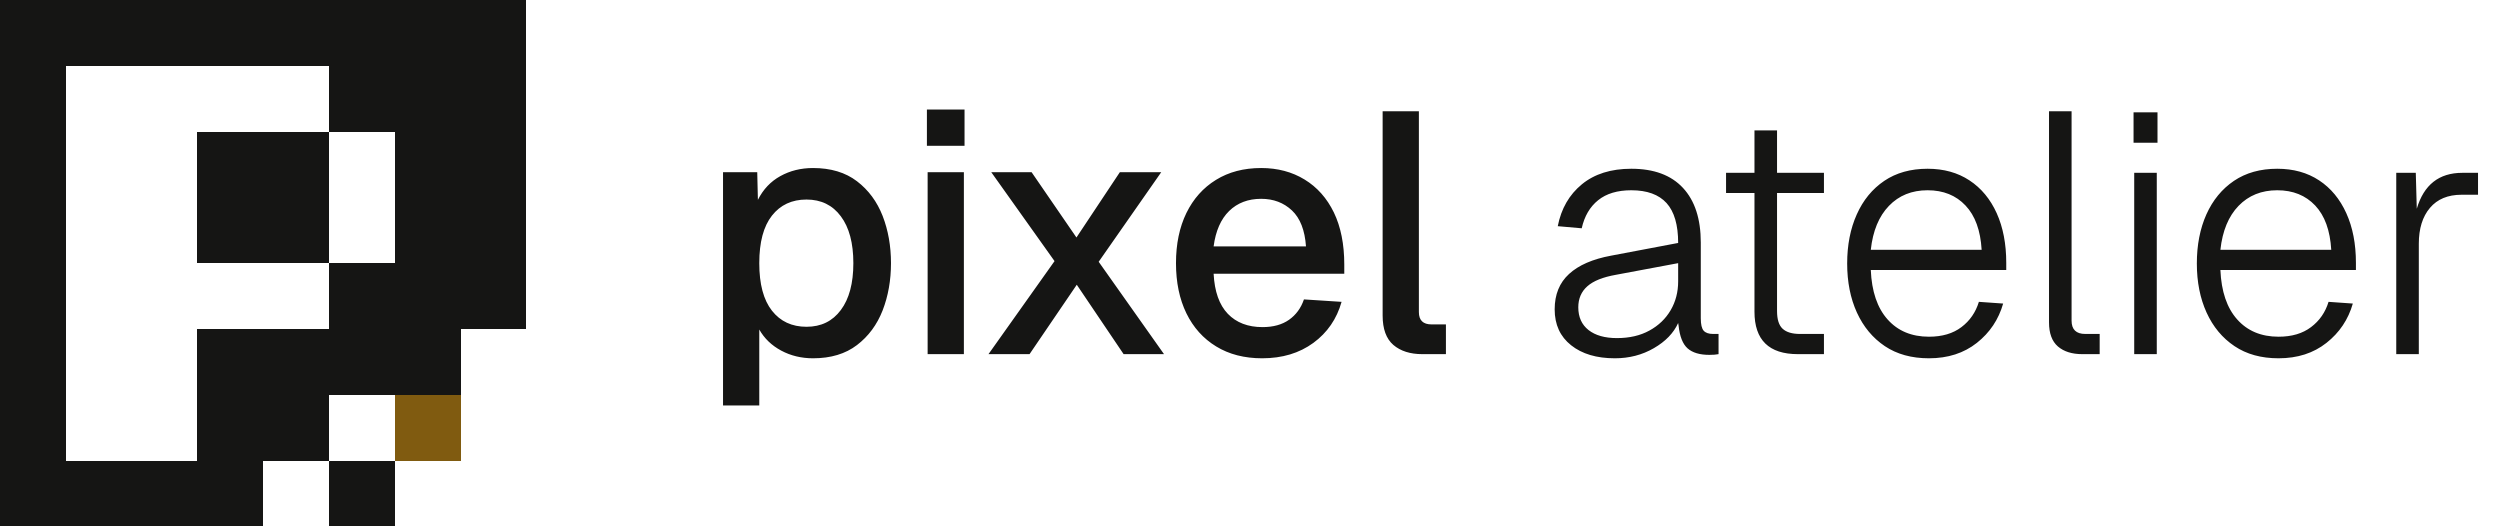
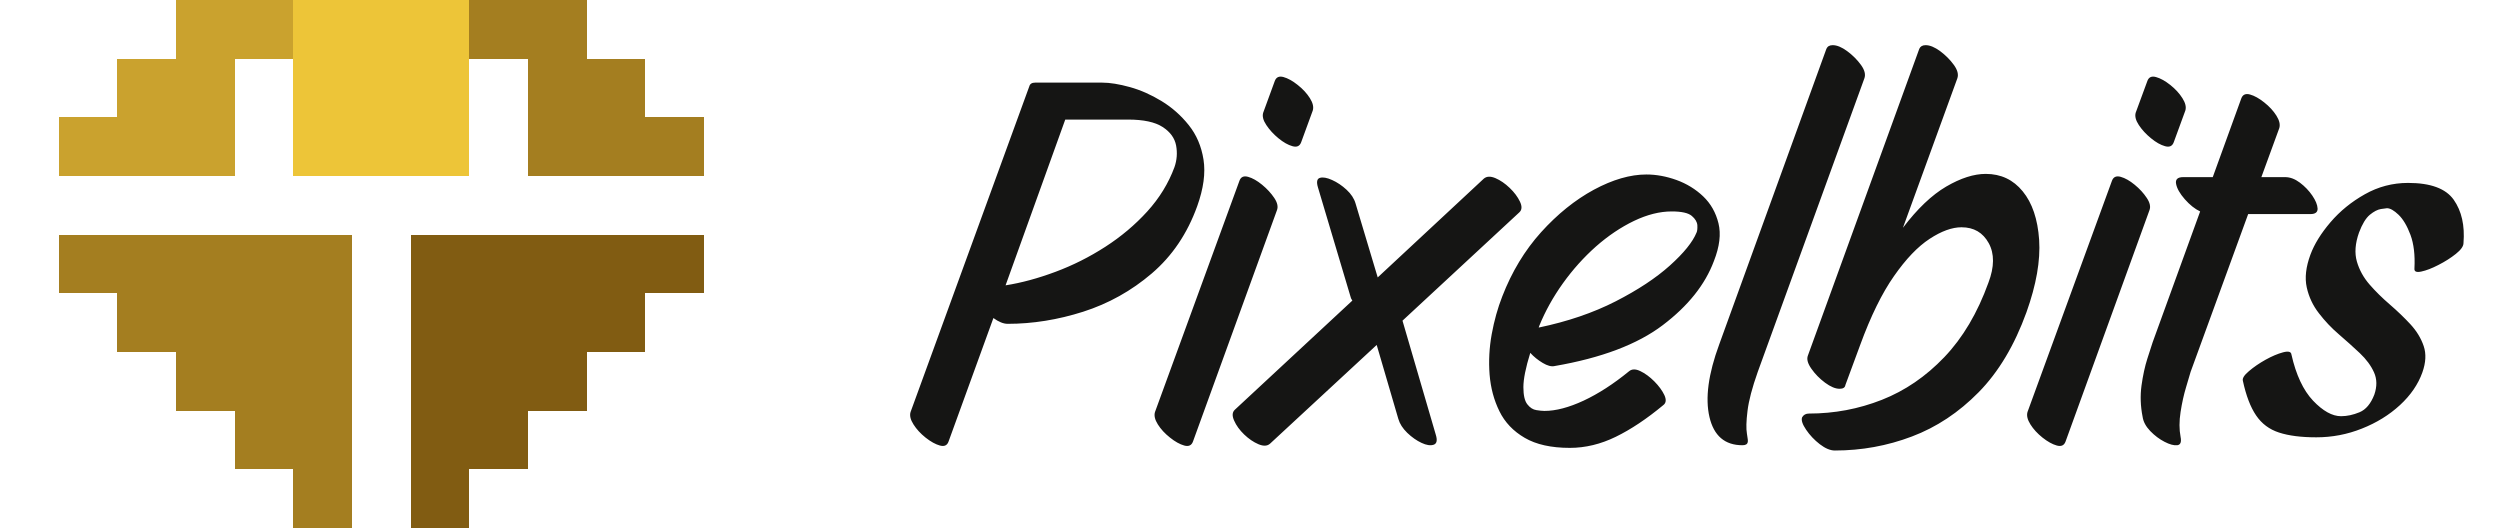
- <svg xmlns="http://www.w3.org/2000/svg" viewBox="0 0 380 80" width="380" height="80" role="img">
+ <svg xmlns="http://www.w3.org/2000/svg" viewBox="0 0 341 72" width="341" height="72" role="img">
  <g shape-rendering="crispEdges">
-     <path fill="#151514" d="M0 0h10v10h-10zM10 0h10v10h-10zM20 0h10v10h-10zM30 0h10v10h-10zM40 0h10v10h-10zM50 0h10v10h-10zM60 0h10v10h-10zM70 0h10v10h-10zM0 10h10v10h-10zM50 10h10v10h-10zM60 10h10v10h-10zM70 10h10v10h-10zM0 20h10v10h-10zM30 20h10v10h-10zM40 20h10v10h-10zM60 20h10v10h-10zM70 20h10v10h-10zM0 30h10v10h-10zM30 30h10v10h-10zM40 30h10v10h-10zM60 30h10v10h-10zM70 30h10v10h-10zM0 40h10v10h-10zM50 40h10v10h-10zM60 40h10v10h-10zM70 40h10v10h-10zM0 50h10v10h-10zM30 50h10v10h-10zM40 50h10v10h-10zM50 50h10v10h-10zM60 50h10v10h-10zM0 60h10v10h-10zM30 60h10v10h-10zM40 60h10v10h-10zM0 70h10v10h-10zM10 70h10v10h-10zM20 70h10v10h-10zM30 70h10v10h-10zM50 70h10v10h-10z" />
-     <path fill="#805b10" d="M60 60h10v10h-10z" />
+     <path fill="#edc538" d="M40 0h8v8h-8zM48 0h8v8h-8zM56 0h8v8h-8zM40 8h8v8h-8zM48 8h8v8h-8zM56 8h8v8h-8zM40 16h8v8h-8zM48 16h8v8h-8zM56 16h8v8h-8z" />
+     <path fill="#caa22e" d="M24 0h8v8h-8zM32 0h8v8h-8zM16 8h8v8h-8zM24 8h8v8h-8zM8 16h8v8h-8zM16 16h8v8h-8zM24 16h8v8h-8z" />
+     <path fill="#a47e20" d="M64 0h8v8h-8zM72 0h8v8h-8zM72 8h8v8h-8zM80 8h8v8h-8zM72 16h8v8h-8zM80 16h8v8h-8zM88 16h8v8h-8zM8 32h8v8h-8zM16 32h8v8h-8zM24 32h8v8h-8zM32 32h8v8h-8zM40 32h8v8h-8zM16 40h8v8h-8zM24 40h8v8h-8zM32 40h8v8h-8zM40 40h8v8h-8zM24 48h8v8h-8zM32 48h8v8h-8zM40 48h8v8h-8zM32 56h8v8h-8zM40 56h8v8h-8zM40 64h8v8h-8z" />
+     <path fill="#815c12" d="M56 32h8v8h-8zM64 32h8v8h-8zM72 32h8v8h-8zM80 32h8v8h-8zM88 32h8v8h-8zM56 40h8v8h-8zM64 40h8v8h-8zM72 40h8v8h-8zM80 40h8v8h-8zM56 48h8v8h-8zM64 48h8v8h-8zM72 48h8v8h-8zM56 56h8v8h-8zM64 56h8v8h-8zM56 64h8v8h-8z" />
  </g>
-   <path fill="#151514" d="M115.41 61.63L109.90 61.63L109.90 26.17L115.10 26.17L115.20 30.38Q116.40 27.99 118.61 26.77Q120.82 25.54 123.58 25.54Q127.63 25.54 130.26 27.55Q132.88 29.55 134.16 32.82Q135.43 36.10 135.43 40Q135.43 43.90 134.16 47.18Q132.88 50.45 130.26 52.45Q127.63 54.46 123.58 54.46Q120.92 54.46 118.74 53.29Q116.56 52.12 115.41 50.09L115.41 61.63M122.59 49.67Q125.92 49.67 127.81 47.12Q129.71 44.58 129.71 40Q129.71 35.42 127.81 32.88Q125.92 30.33 122.59 30.33Q119.26 30.33 117.34 32.77Q115.41 35.22 115.41 40Q115.41 44.78 117.34 47.23Q119.26 49.67 122.59 49.67M146.51 53.83L141 53.83L141 26.17L146.51 26.17L146.51 53.83M146.61 22.16L140.89 22.16L140.89 16.65L146.61 16.65L146.61 22.16M156.49 53.83L150.25 53.83L160.29 39.69L150.67 26.17L156.80 26.17L163.62 36.10L170.22 26.17L176.51 26.17L167 39.79L176.93 53.83L170.79 53.83L163.67 43.28L156.49 53.83M191.85 54.46Q187.80 54.46 184.86 52.66Q181.92 50.87 180.33 47.62Q178.75 44.37 178.75 40Q178.75 35.63 180.33 32.38Q181.92 29.13 184.83 27.34Q187.74 25.54 191.70 25.54Q195.44 25.54 198.30 27.29Q201.16 29.03 202.75 32.30Q204.33 35.58 204.33 40.21L204.33 41.61L184.47 41.61Q184.68 45.67 186.63 47.70Q188.58 49.72 191.90 49.72Q194.35 49.72 195.93 48.61Q197.52 47.49 198.20 45.51L203.92 45.88Q202.82 49.78 199.63 52.12Q196.43 54.46 191.85 54.46M184.47 37.45L198.51 37.45Q198.25 33.76 196.38 31.99Q194.50 30.22 191.70 30.22Q188.73 30.22 186.83 32.07Q184.94 33.92 184.47 37.45M219.78 53.83L216.19 53.83Q213.43 53.83 211.79 52.43Q210.16 51.02 210.16 47.96L210.16 16.91L215.67 16.91L215.67 47.44Q215.67 49.31 217.59 49.31L219.78 49.31M245.46 54.46Q241.30 54.46 238.81 52.48Q236.31 50.50 236.31 47.02Q236.31 43.64 238.50 41.64Q240.68 39.64 244.89 38.86L255.08 36.93Q255.08 32.82 253.32 30.87Q251.55 28.92 247.96 28.92Q244.79 28.92 242.92 30.43Q241.04 31.94 240.42 34.70L236.78 34.38Q237.56 30.38 240.45 28.01Q243.33 25.65 247.96 25.65Q253.11 25.65 255.81 28.56Q258.52 31.47 258.52 36.88L258.52 48.37Q258.52 49.78 258.96 50.27Q259.40 50.76 260.39 50.76L261.22 50.76L261.22 53.83Q260.70 53.94 259.82 53.94Q257.63 53.94 256.51 52.95Q255.40 51.96 255.14 49.46L255.08 49.10Q254.04 51.39 251.39 52.92Q248.74 54.46 245.46 54.46M245.78 51.39Q248.64 51.39 250.72 50.24Q252.80 49.10 253.94 47.15Q255.08 45.20 255.08 42.76L255.08 40L245.62 41.77Q242.66 42.29 241.28 43.51Q239.90 44.73 239.90 46.71Q239.90 48.94 241.46 50.17Q243.02 51.39 245.78 51.39M277.24 53.83L273.28 53.83Q266.68 53.83 266.68 47.38L266.68 29.34L262.36 29.34L262.36 26.27L266.68 26.27L266.68 19.82L270.11 19.82L270.11 26.27L277.24 26.27L277.24 29.34L270.11 29.34L270.11 47.28Q270.11 49.20 270.97 49.98Q271.83 50.76 273.60 50.76L277.24 50.76L277.24 53.83M293.20 54.46Q289.25 54.46 286.49 52.61Q283.74 50.76 282.25 47.51Q280.77 44.26 280.77 40.05Q280.77 35.84 282.23 32.59Q283.68 29.34 286.41 27.49Q289.14 25.65 292.99 25.65Q296.68 25.65 299.36 27.42Q302.04 29.18 303.50 32.41Q304.95 35.63 304.95 39.95L304.95 41.04L284.36 41.04Q284.57 45.93 286.91 48.55Q289.25 51.18 293.20 51.18Q296.22 51.18 298.14 49.72Q300.06 48.27 300.79 45.88L304.48 46.14Q303.44 49.78 300.48 52.12Q297.52 54.46 293.20 54.46M284.36 37.97L301.21 37.97Q300.95 33.55 298.76 31.24Q296.58 28.92 292.99 28.92Q289.40 28.92 287.12 31.29Q284.83 33.66 284.36 37.97M319.15 53.83L316.50 53.83Q314.16 53.83 312.80 52.66Q311.45 51.49 311.45 49L311.45 16.91L314.88 16.91L314.88 48.74Q314.88 50.76 316.96 50.76L319.15 50.76L319.15 53.83M327.83 53.83L324.40 53.83L324.40 26.27L327.83 26.27L327.83 53.83M327.94 21.70L324.30 21.70L324.30 17.07L327.94 17.07L327.94 21.70M346.34 54.46Q342.39 54.46 339.64 52.61Q336.88 50.76 335.40 47.51Q333.92 44.26 333.92 40.05Q333.92 35.84 335.37 32.59Q336.83 29.34 339.56 27.49Q342.29 25.65 346.14 25.65Q349.83 25.65 352.51 27.42Q355.18 29.18 356.64 32.41Q358.10 35.63 358.10 39.95L358.10 41.04L337.50 41.04Q337.71 45.93 340.05 48.55Q342.39 51.18 346.34 51.18Q349.36 51.18 351.28 49.72Q353.21 48.27 353.94 45.88L357.63 46.14Q356.59 49.78 353.62 52.12Q350.66 54.46 346.34 54.46M337.50 37.97L354.35 37.97Q354.09 33.55 351.91 31.24Q349.72 28.92 346.14 28.92Q342.55 28.92 340.26 31.29Q337.97 33.66 337.50 37.97M367.66 53.83L364.23 53.83L364.23 26.27L367.20 26.27L367.35 31.73Q368.96 26.27 374.27 26.27L376.66 26.27L376.66 29.60L374.16 29.60Q371.04 29.60 369.35 31.60Q367.66 33.60 367.66 37.04" />
+   <path fill="#151514" d="M124.20 56.20L140.40 11.77Q140.54 11.27 141.19 11.27L150.34 11.27Q151.92 11.27 154.12 11.88Q156.31 12.49 158.44 13.79Q160.56 15.08 162.14 17.06Q163.73 19.04 164.16 21.78Q164.59 24.52 163.30 28.12Q161.28 33.73 157.10 37.30Q152.93 40.86 147.74 42.52Q142.56 44.17 137.45 44.17Q136.58 44.17 135.50 43.38L129.38 60.23Q129.10 61.02 128.20 60.77Q127.30 60.52 126.25 59.69Q125.21 58.86 124.60 57.89Q123.98 56.92 124.20 56.20M153.86 16.31L145.30 16.31L137.16 38.92Q140.40 38.41 143.96 37.08Q147.53 35.75 150.77 33.66Q154.01 31.57 156.49 28.84Q158.98 26.10 160.20 22.79Q160.70 21.35 160.42 19.84Q160.13 18.32 158.58 17.32Q157.03 16.31 153.86 16.31M172.30 15.37L173.88 11.05Q174.17 10.26 175.07 10.51Q175.97 10.76 177.01 11.59Q178.06 12.42 178.67 13.39Q179.28 14.36 179.06 15.08L177.48 19.40Q177.19 20.20 176.29 19.94Q175.39 19.69 174.38 18.86Q173.38 18.04 172.73 17.06Q172.08 16.09 172.30 15.37M157.54 56.20L169.06 24.66Q169.34 23.87 170.24 24.12Q171.14 24.37 172.15 25.20Q173.16 26.03 173.81 27Q174.46 27.97 174.17 28.69L162.72 60.23Q162.43 61.02 161.53 60.77Q160.63 60.52 159.59 59.69Q158.54 58.86 157.93 57.89Q157.32 56.92 157.54 56.20M184.90 27.76L187.92 37.84L202.39 24.37Q202.97 23.87 203.98 24.30Q204.98 24.73 205.92 25.63Q206.86 26.53 207.32 27.50Q207.79 28.48 207.22 28.98L191.30 43.74L195.84 59.29Q196.20 60.44 195.55 60.66Q194.90 60.88 193.90 60.41Q192.89 59.94 191.95 59.04Q191.02 58.14 190.73 57.13L187.78 47.05L173.23 60.52Q172.66 61.02 171.65 60.59Q170.64 60.16 169.70 59.26Q168.77 58.36 168.34 57.38Q167.90 56.41 168.41 55.91L184.46 41Q184.25 40.72 184.18 40.36L179.78 25.60Q179.42 24.44 180.04 24.26Q180.65 24.08 181.69 24.55Q182.74 25.02 183.67 25.88Q184.61 26.75 184.90 27.76M226.87 55.26Q223.49 58.07 220.39 59.58Q217.30 61.09 214.13 61.09Q210.31 61.09 207.97 59.72Q205.63 58.36 204.52 56.09Q203.40 53.82 203.18 51.08Q202.97 48.35 203.47 45.58Q203.98 42.80 204.91 40.43Q206.86 35.39 210.20 31.68Q213.55 27.97 217.40 25.88Q221.26 23.80 224.57 23.80Q226.58 23.80 228.67 24.55Q230.76 25.31 232.31 26.78Q233.86 28.26 234.40 30.46Q234.94 32.65 233.78 35.60Q231.98 40.43 226.80 44.35Q221.62 48.28 212.04 49.93Q211.39 50.08 210.42 49.50Q209.45 48.92 208.73 48.13Q207.79 51.16 207.79 52.81Q207.79 54.47 208.33 55.15Q208.87 55.84 209.56 55.94Q210.24 56.05 210.67 56.05Q212.98 56.05 216 54.65Q219.02 53.24 222.19 50.65Q222.77 50.15 223.74 50.62Q224.71 51.08 225.65 52.02Q226.58 52.96 227.02 53.89Q227.45 54.83 226.87 55.26M209.95 44.46L209.88 44.68Q215.78 43.45 220.36 41.11Q224.93 38.77 227.77 36.22Q230.62 33.66 231.41 31.72Q231.55 31.43 231.52 30.74Q231.48 30.06 230.76 29.45Q230.04 28.84 228.02 28.84Q225.58 28.84 222.88 30.13Q220.18 31.43 217.69 33.62Q215.21 35.82 213.19 38.63Q211.18 41.44 209.95 44.46M254.30 10.69L239.76 50.72Q238.61 53.96 238.36 56.05Q238.10 58.14 238.28 59.15Q238.46 60.16 238.39 60.30Q238.32 60.73 237.67 60.73Q234.07 60.73 233.17 56.88Q232.27 53.03 234.50 46.98L249.12 6.66Q249.34 6.16 249.98 6.16Q250.85 6.16 251.96 6.98Q253.08 7.81 253.84 8.86Q254.59 9.90 254.30 10.69M266.98 10.69L259.56 31.07Q262.51 27.18 265.46 25.45Q268.42 23.72 270.86 23.72Q273.96 23.72 275.90 26.10Q277.85 28.48 278.14 32.72Q278.42 36.97 276.41 42.59Q273.96 49.36 269.89 53.50Q265.82 57.64 260.78 59.54Q255.74 61.45 250.27 61.45Q249.34 61.45 248.22 60.59Q247.10 59.72 246.35 58.61Q245.59 57.49 245.81 56.92Q246.10 56.41 246.74 56.41Q251.93 56.41 256.68 54.54Q261.43 52.67 265.21 48.71Q268.99 44.75 271.22 38.56Q272.45 35.32 271.26 33.16Q270.07 31 267.55 31Q265.61 31 263.20 32.58Q260.78 34.16 258.34 37.66Q255.89 41.15 253.73 47.05L251.71 52.52Q251.64 53.03 250.92 53.03Q250.06 53.03 248.94 52.20Q247.82 51.37 247.07 50.29Q246.31 49.21 246.60 48.49L261.79 6.66Q262.01 6.16 262.66 6.16Q263.52 6.16 264.64 6.98Q265.75 7.81 266.51 8.86Q267.26 9.90 266.98 10.69M291.31 15.37L292.90 11.05Q293.18 10.26 294.08 10.51Q294.98 10.76 296.03 11.59Q297.07 12.42 297.68 13.39Q298.30 14.36 298.08 15.08L296.50 19.40Q296.21 20.20 295.31 19.94Q294.41 19.69 293.40 18.86Q292.39 18.04 291.74 17.06Q291.10 16.09 291.31 15.37M276.55 56.20L288.07 24.66Q288.36 23.87 289.26 24.12Q290.16 24.37 291.17 25.20Q292.18 26.03 292.82 27Q293.47 27.97 293.18 28.69L281.74 60.23Q281.45 61.02 280.55 60.77Q279.65 60.52 278.60 59.69Q277.56 58.86 276.95 57.89Q276.34 56.92 276.55 56.20M297.79 24.16L301.82 24.16L305.71 13.43Q306 12.64 306.90 12.89Q307.80 13.14 308.84 13.97Q309.89 14.80 310.50 15.77Q311.11 16.74 310.90 17.46L308.45 24.16L311.69 24.16Q312.70 24.16 313.70 24.91Q314.71 25.67 315.40 26.68Q316.08 27.68 316.12 28.44Q316.15 29.20 315.14 29.20L306.65 29.20L298.80 50.72Q298.66 51.23 298.19 52.78Q297.72 54.32 297.43 56.20Q297.14 58.07 297.43 59.58Q297.65 60.66 296.96 60.73Q296.28 60.80 295.24 60.26Q294.19 59.72 293.29 58.79Q292.39 57.85 292.25 56.84Q291.82 54.68 292.10 52.60Q292.39 50.51 292.90 48.92Q293.40 47.34 293.62 46.69L300.10 28.84Q299.02 28.33 298.01 27.18Q297 26.03 296.82 25.09Q296.64 24.16 297.79 24.16M329.33 36.61Q329.47 33.88 328.79 32.04Q328.10 30.20 327.17 29.30Q326.23 28.40 325.58 28.40Q325.44 28.40 324.76 28.51Q324.07 28.62 323.24 29.30Q322.42 29.99 321.77 31.72Q320.98 33.95 321.48 35.68Q321.98 37.40 323.21 38.81Q324.43 40.21 325.98 41.54Q327.53 42.88 328.79 44.24Q330.05 45.61 330.59 47.20Q331.13 48.78 330.41 50.80Q329.54 53.24 327.35 55.26Q325.15 57.28 322.16 58.46Q319.18 59.65 315.94 59.65Q312.84 59.65 310.86 59Q308.88 58.36 307.73 56.66Q306.58 54.97 305.93 51.95Q305.78 51.44 306.76 50.62Q307.73 49.79 309.02 49.07Q310.32 48.35 311.40 48.06Q312.48 47.77 312.55 48.35Q313.49 52.52 315.50 54.65Q317.52 56.77 319.32 56.77Q320.54 56.77 321.84 56.23Q323.14 55.69 323.86 53.82Q324.43 52.16 323.82 50.80Q323.21 49.43 321.88 48.17Q320.54 46.91 319.03 45.61Q317.52 44.32 316.30 42.73Q315.07 41.15 314.64 39.20Q314.21 37.26 315.14 34.74Q315.94 32.58 317.88 30.31Q319.82 28.04 322.56 26.50Q325.30 24.95 328.46 24.95Q333.07 24.95 334.69 27.25Q336.31 29.56 336.02 33.16Q336.02 33.80 334.98 34.63Q333.94 35.46 332.60 36.14Q331.27 36.83 330.26 37.04Q329.26 37.26 329.33 36.61" />
</svg>
